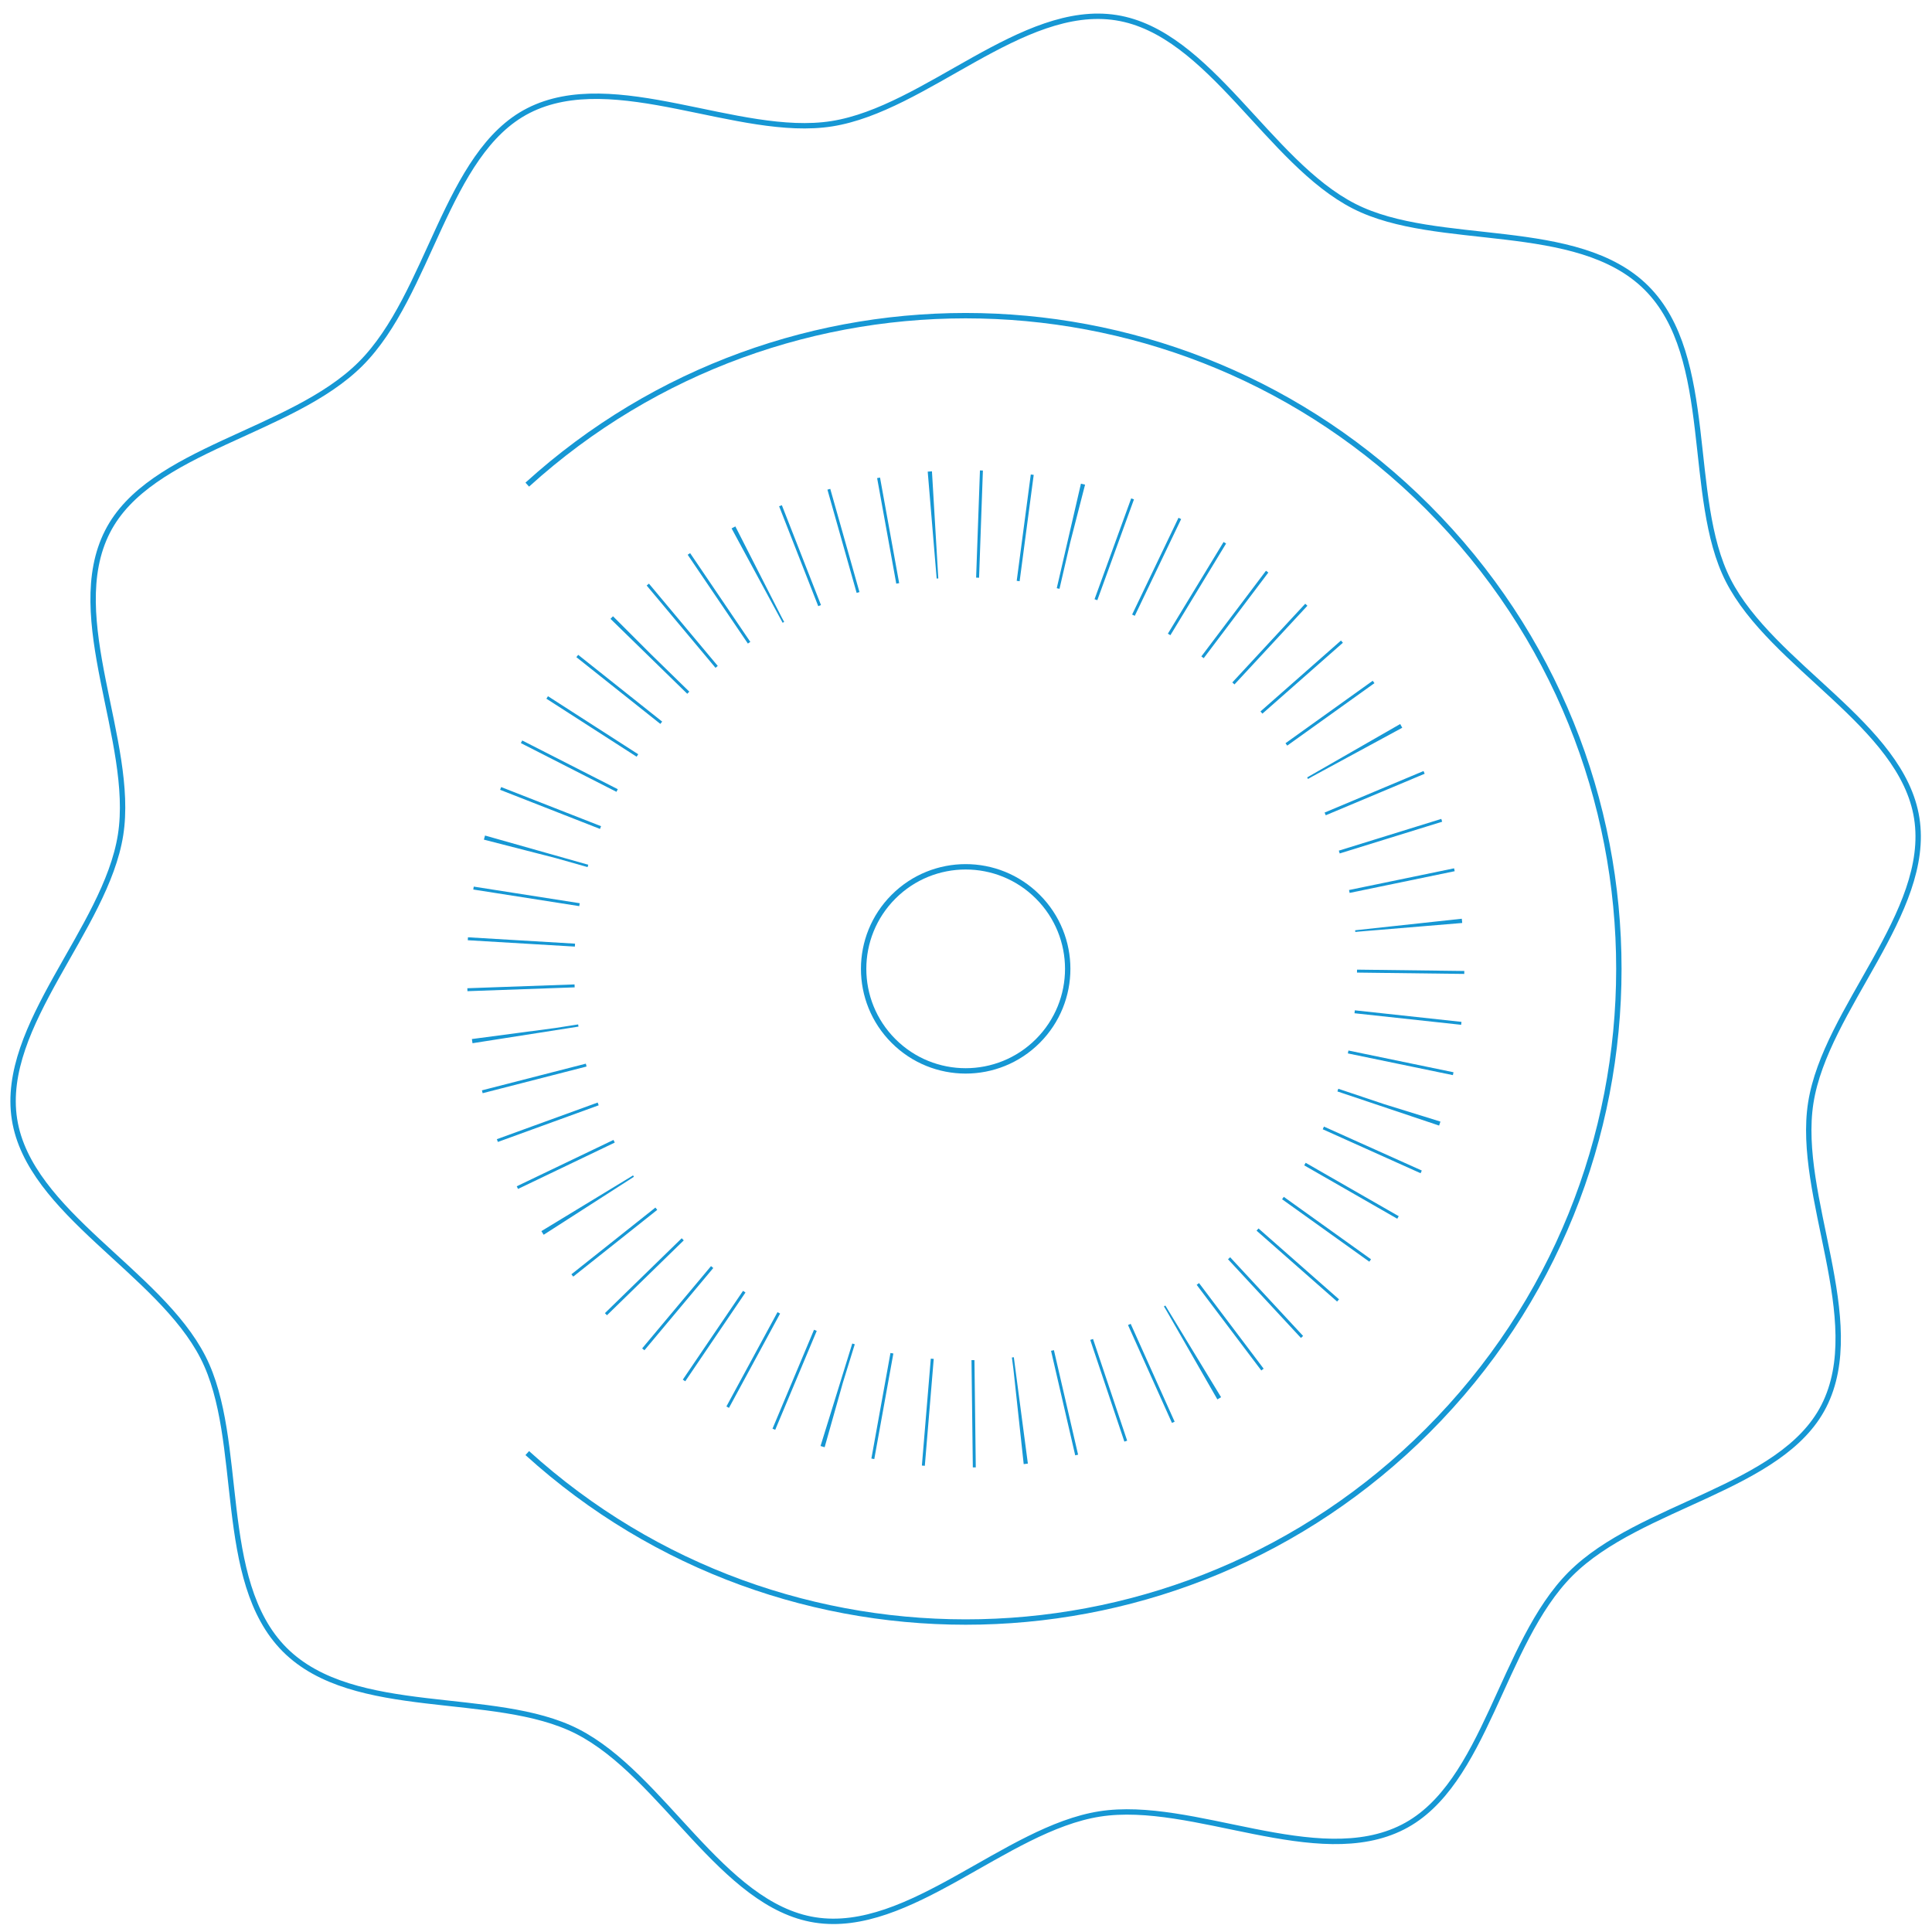
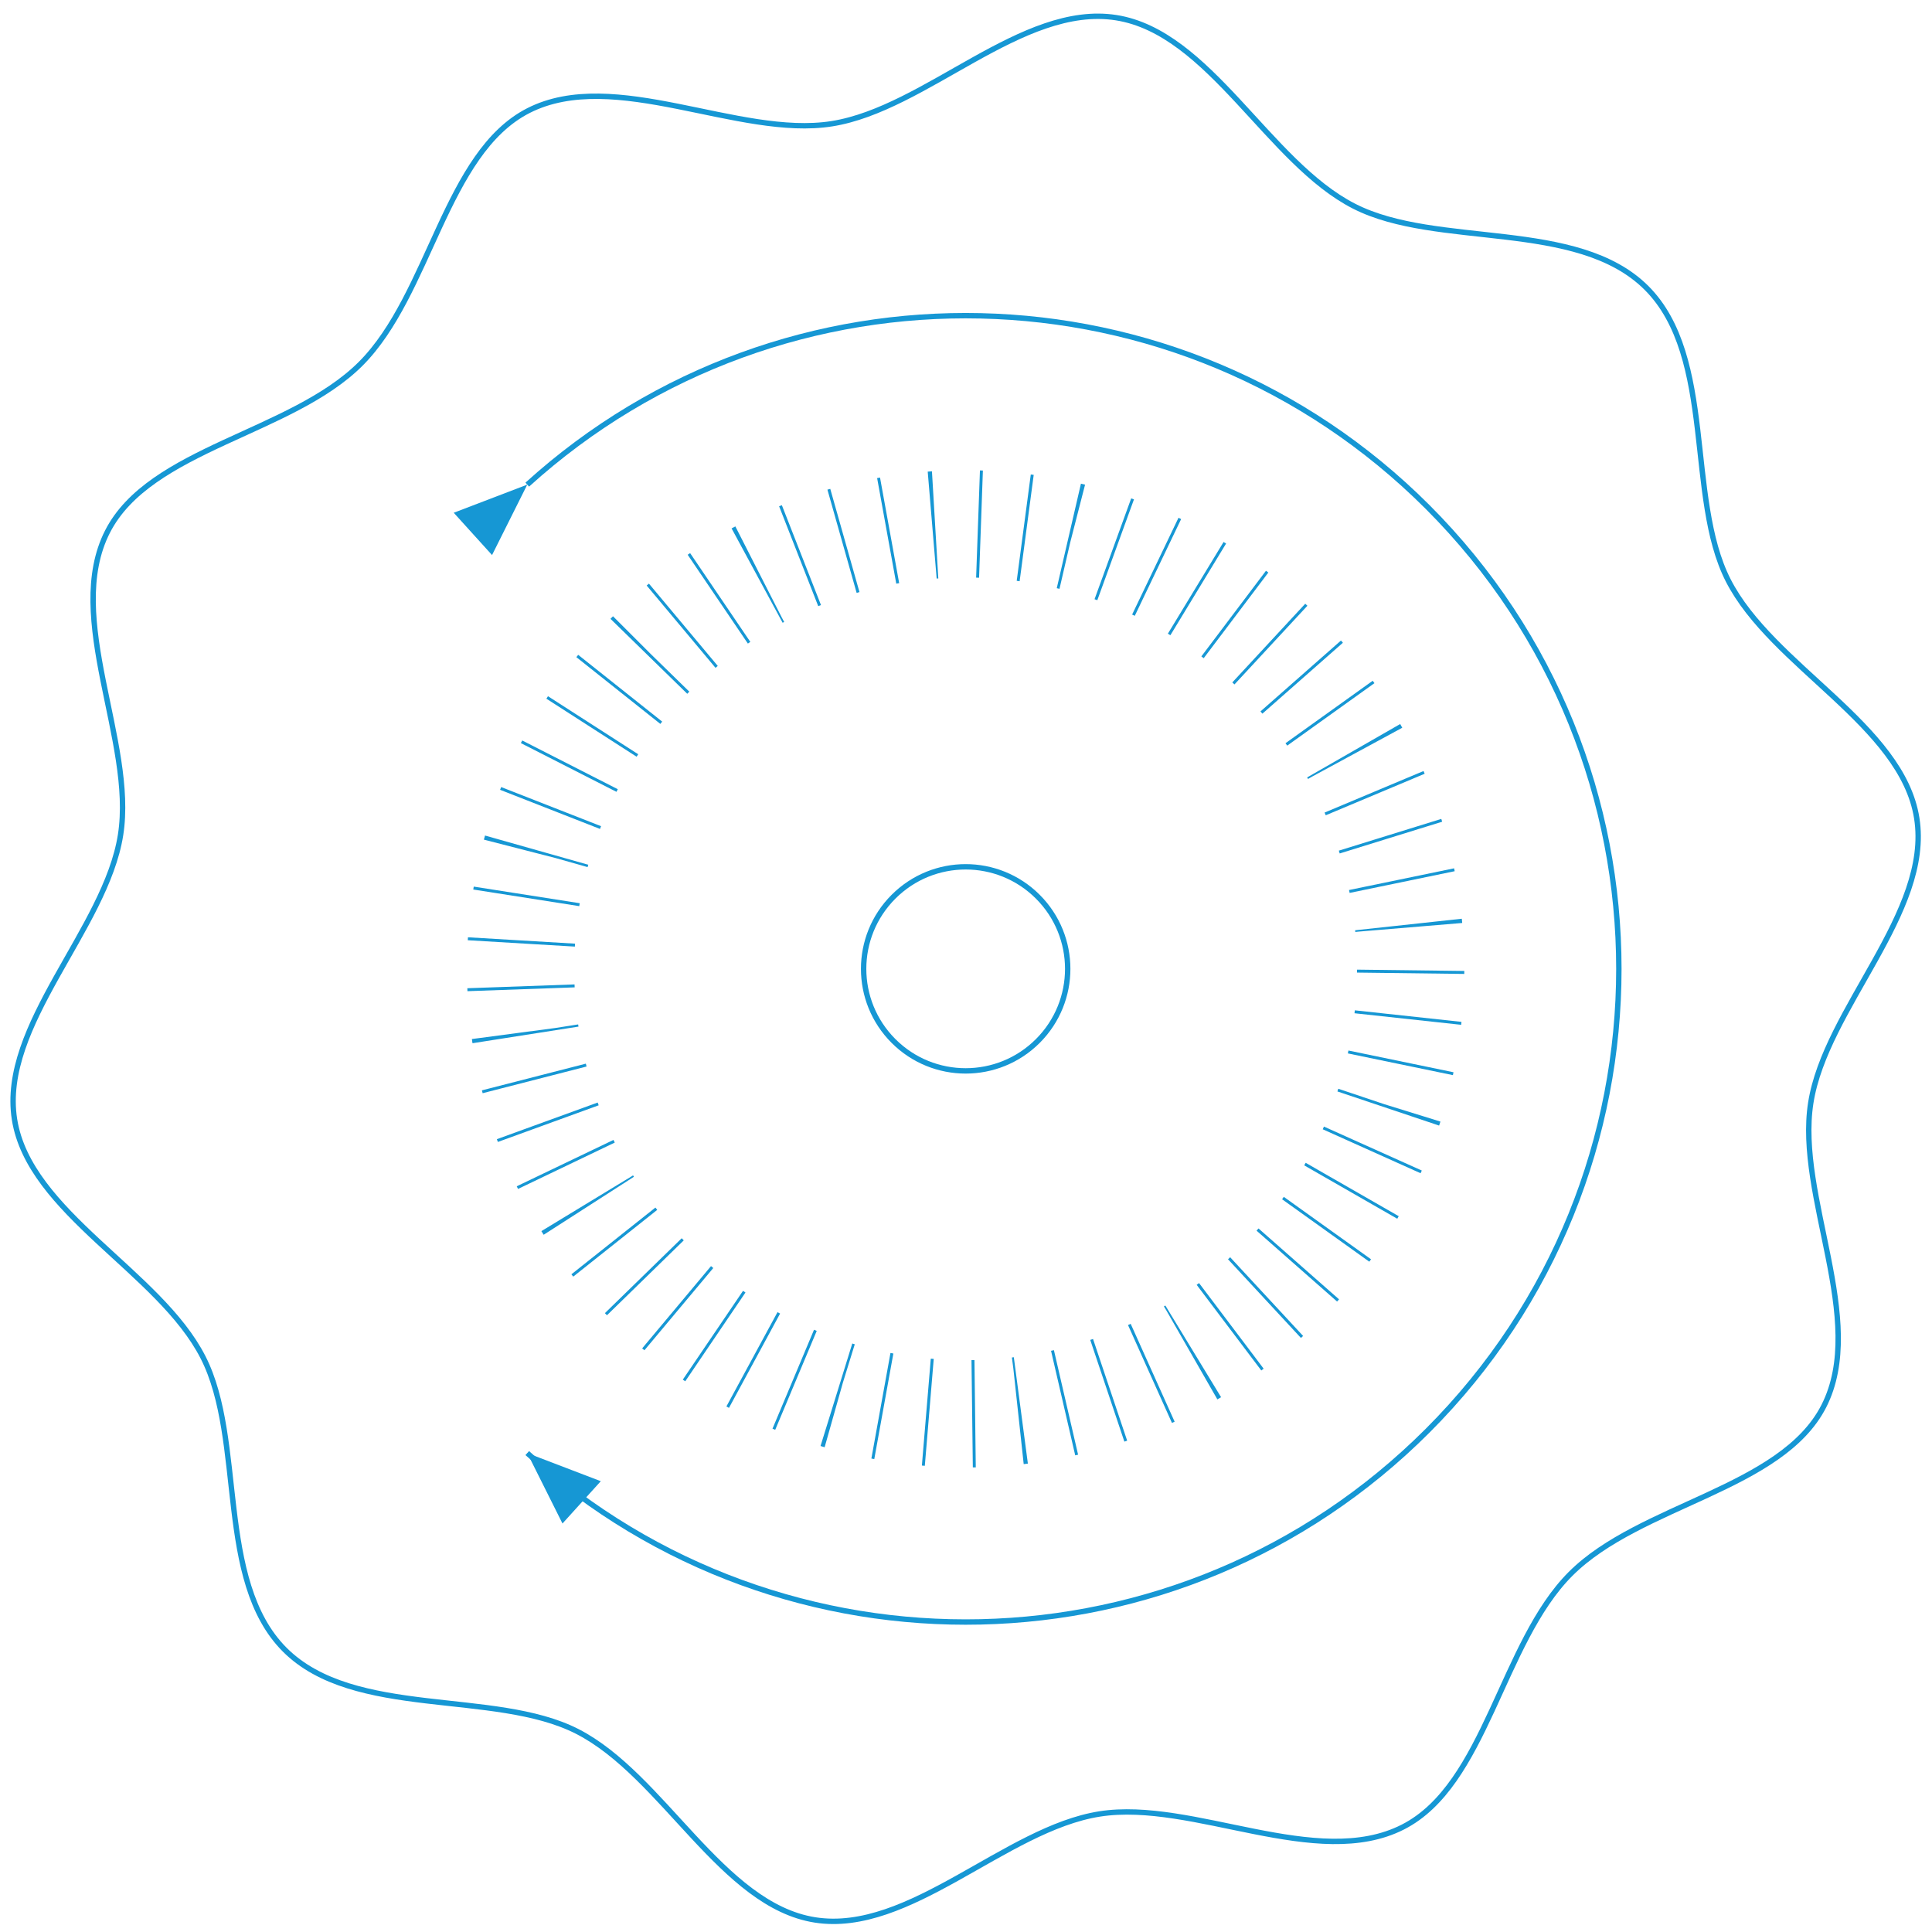
<svg xmlns="http://www.w3.org/2000/svg" viewBox="0 0 237 237" width="237" height="237">
  <path fill="none" stroke="#1697d4" stroke-width="0.66" stroke-linecap="butt" d="M44.24 44.63C35.73 53.14 18.37 55.04 13.19 65.21C7.81 75.75 16.59 90.98 14.79 102.42C12.97 113.98 -0.04 125.77 1.78 137.32C3.59 148.77 19.54 155.97 24.91 166.51C30.1 176.68 26.43 193.86 34.93 202.37C43.44 210.88 60.63 207.21 70.8 212.39C81.34 217.77 88.54 233.72 99.98 235.52C111.54 237.34 123.33 224.34 134.89 222.52C146.33 220.72 161.56 229.5 172.1 224.12C182.27 218.94 184.17 201.57 192.67 193.06C201.18 184.56 218.55 182.66 223.73 172.49C229.1 161.95 220.33 146.72 222.13 135.28C223.95 123.72 236.95 111.93 235.13 100.37C233.33 88.93 217.38 81.73 212 71.19C206.82 61.02 210.49 43.83 201.98 35.32C193.47 26.82 176.29 30.49 166.12 25.3C155.58 19.93 148.38 3.98 136.93 2.17C125.38 0.35 113.59 13.36 102.03 15.18C90.59 16.98 75.36 8.2 64.82 13.57C54.65 18.76 52.75 36.12 44.24 44.63" />
  <path fill="none" stroke="#1697d4" stroke-width="0.66" stroke-linecap="butt" d="M64.68 178.25C96.13 206.77 144.77 205.86 175.12 175.51C206.41 144.22 206.41 93.48 175.12 62.19C144.77 31.84 96.13 30.93 64.68 59.45" />
  <path fill="none" stroke="#1697d4" stroke-width="13.16" stroke-dasharray=".362 5.266" stroke-linecap="butt" d="M79.85 80.25C58.53 101.57 58.53 136.13 79.85 157.45C101.17 178.77 135.74 178.77 157.06 157.45C178.38 136.13 178.38 101.57 157.06 80.25C135.74 58.93 101.17 58.93 79.85 80.25" />
  <path fill="none" stroke="#1697d4" stroke-width="0.66" stroke-linecap="butt" d="M109.61 110C104.72 114.89 104.72 122.81 109.61 127.7C114.5 132.59 122.42 132.59 127.31 127.7C132.2 122.81 132.2 114.89 127.31 110C122.42 105.11 114.5 105.11 109.61 110" />
+   <path fill="#1697d4" d="M64.68 178.25L73.70 181.70L69.00 186.89Z" />
+   <path fill="#1697d4" d="M64.68 59.45L60.36 68.09L55.66 62.90Z" />
</svg>
